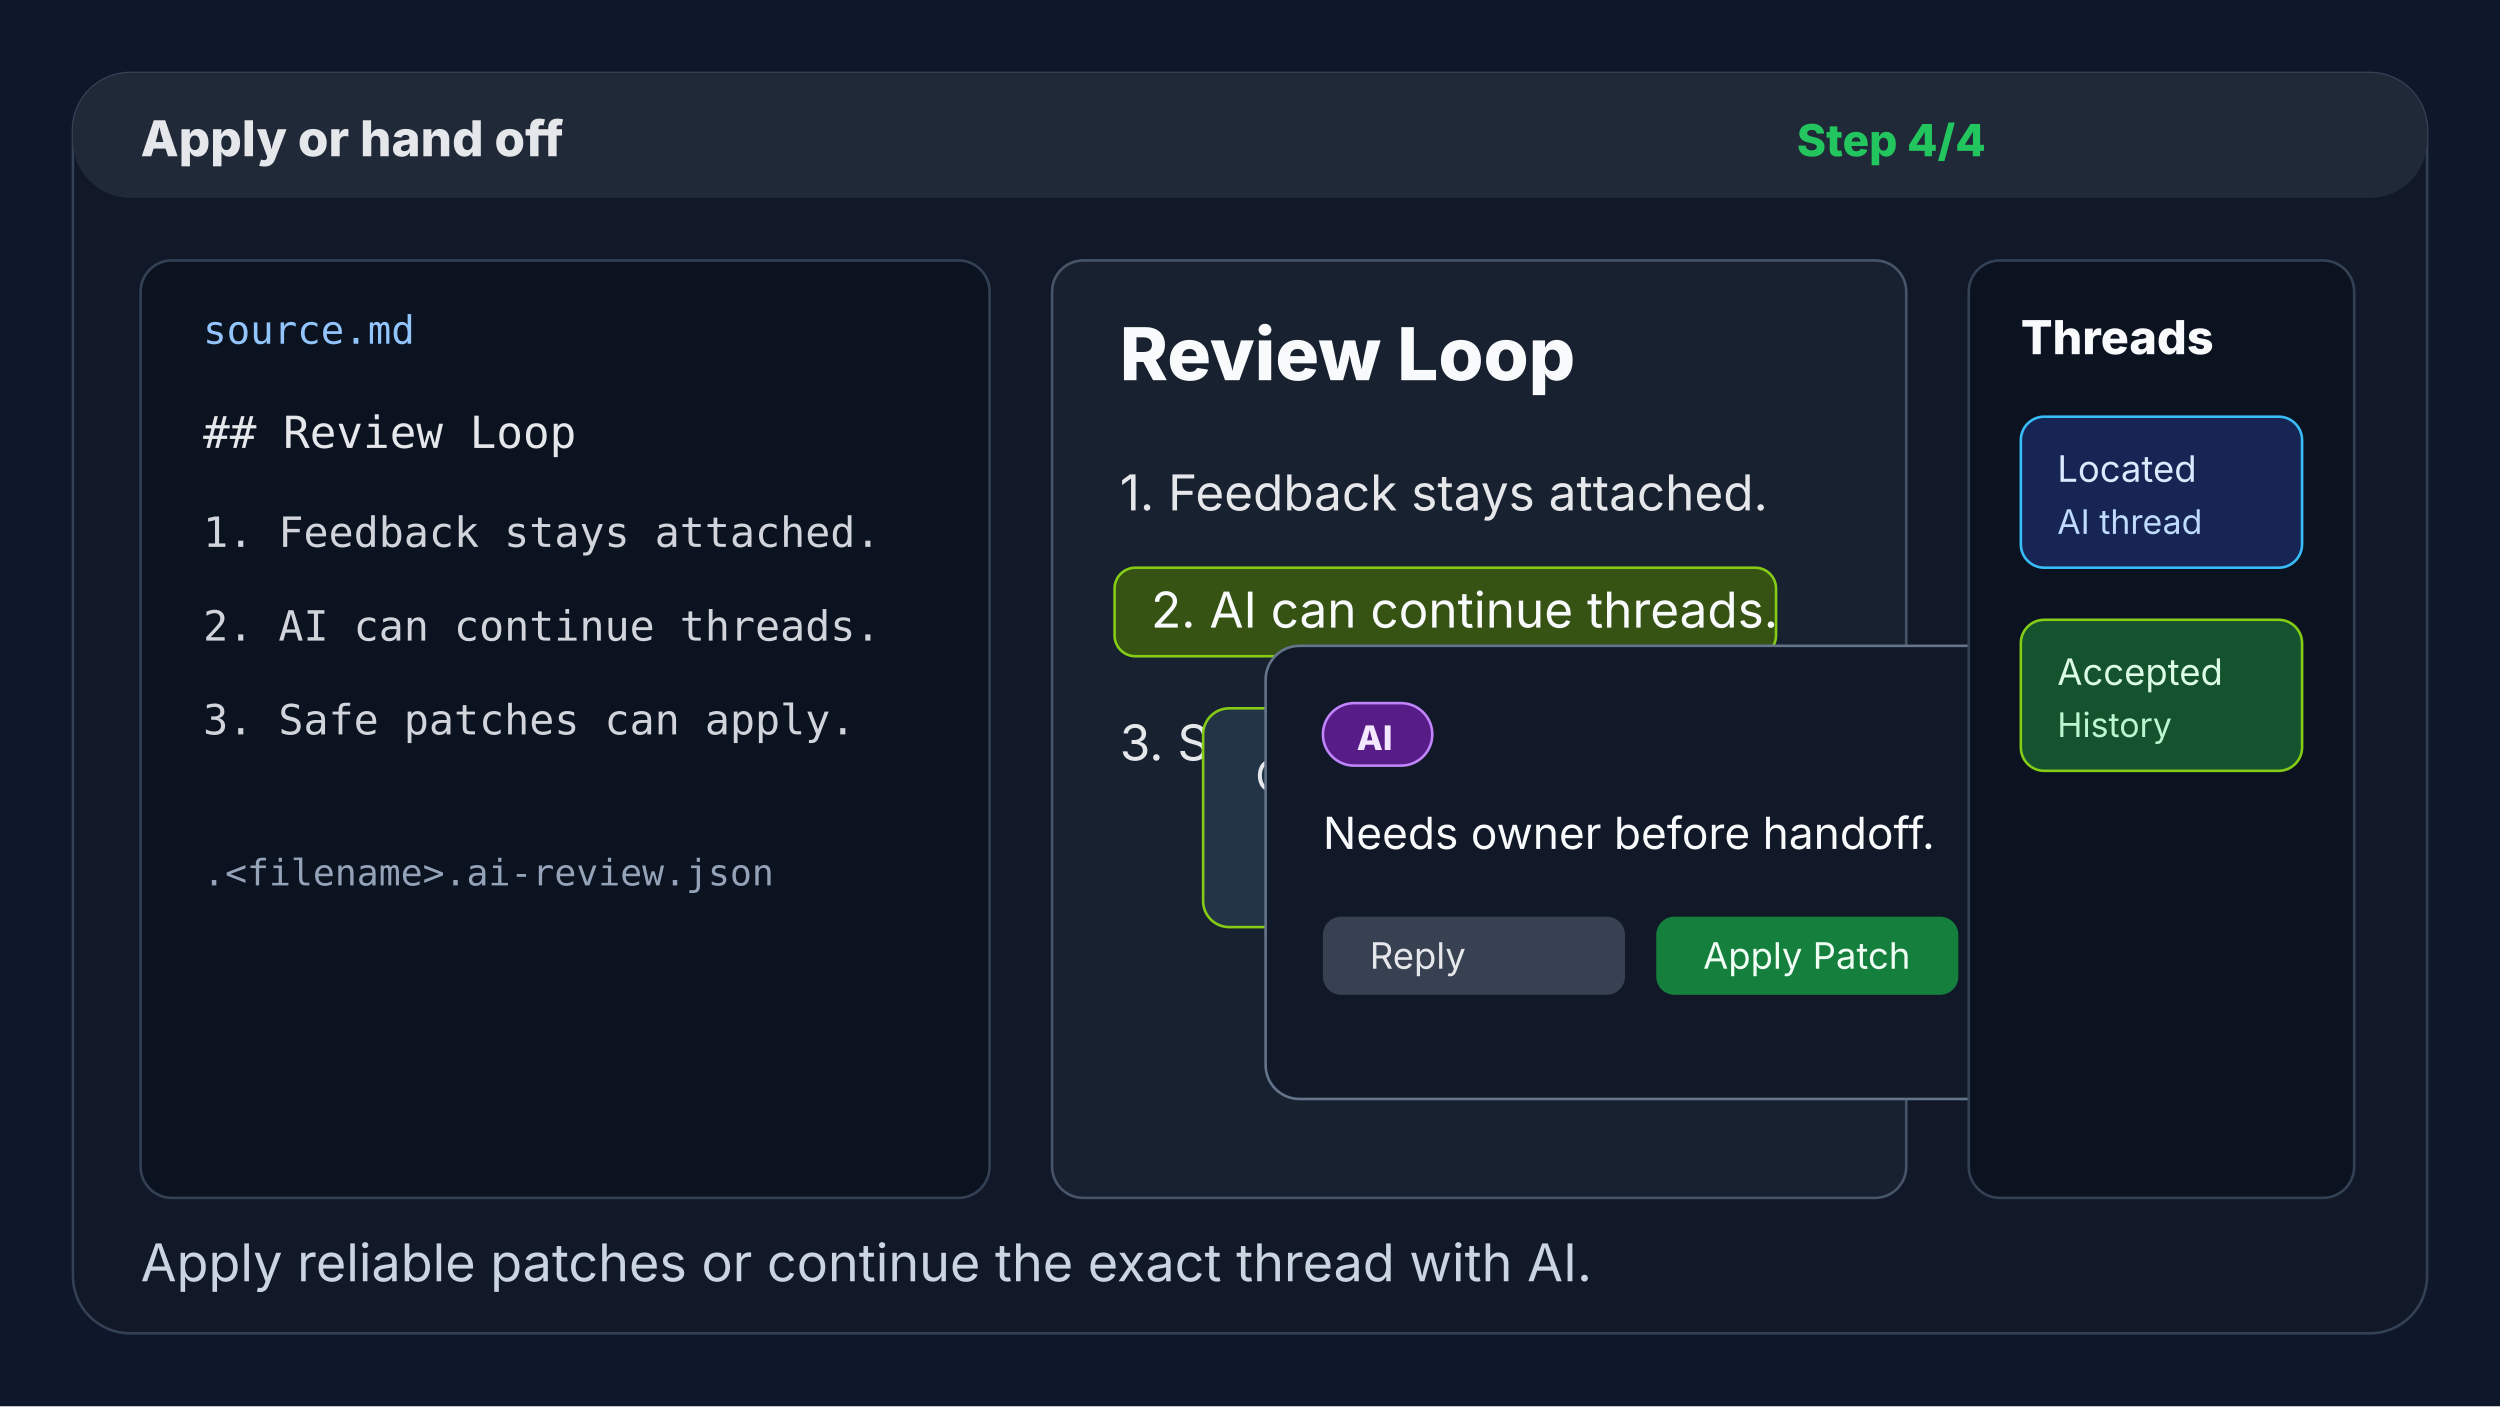
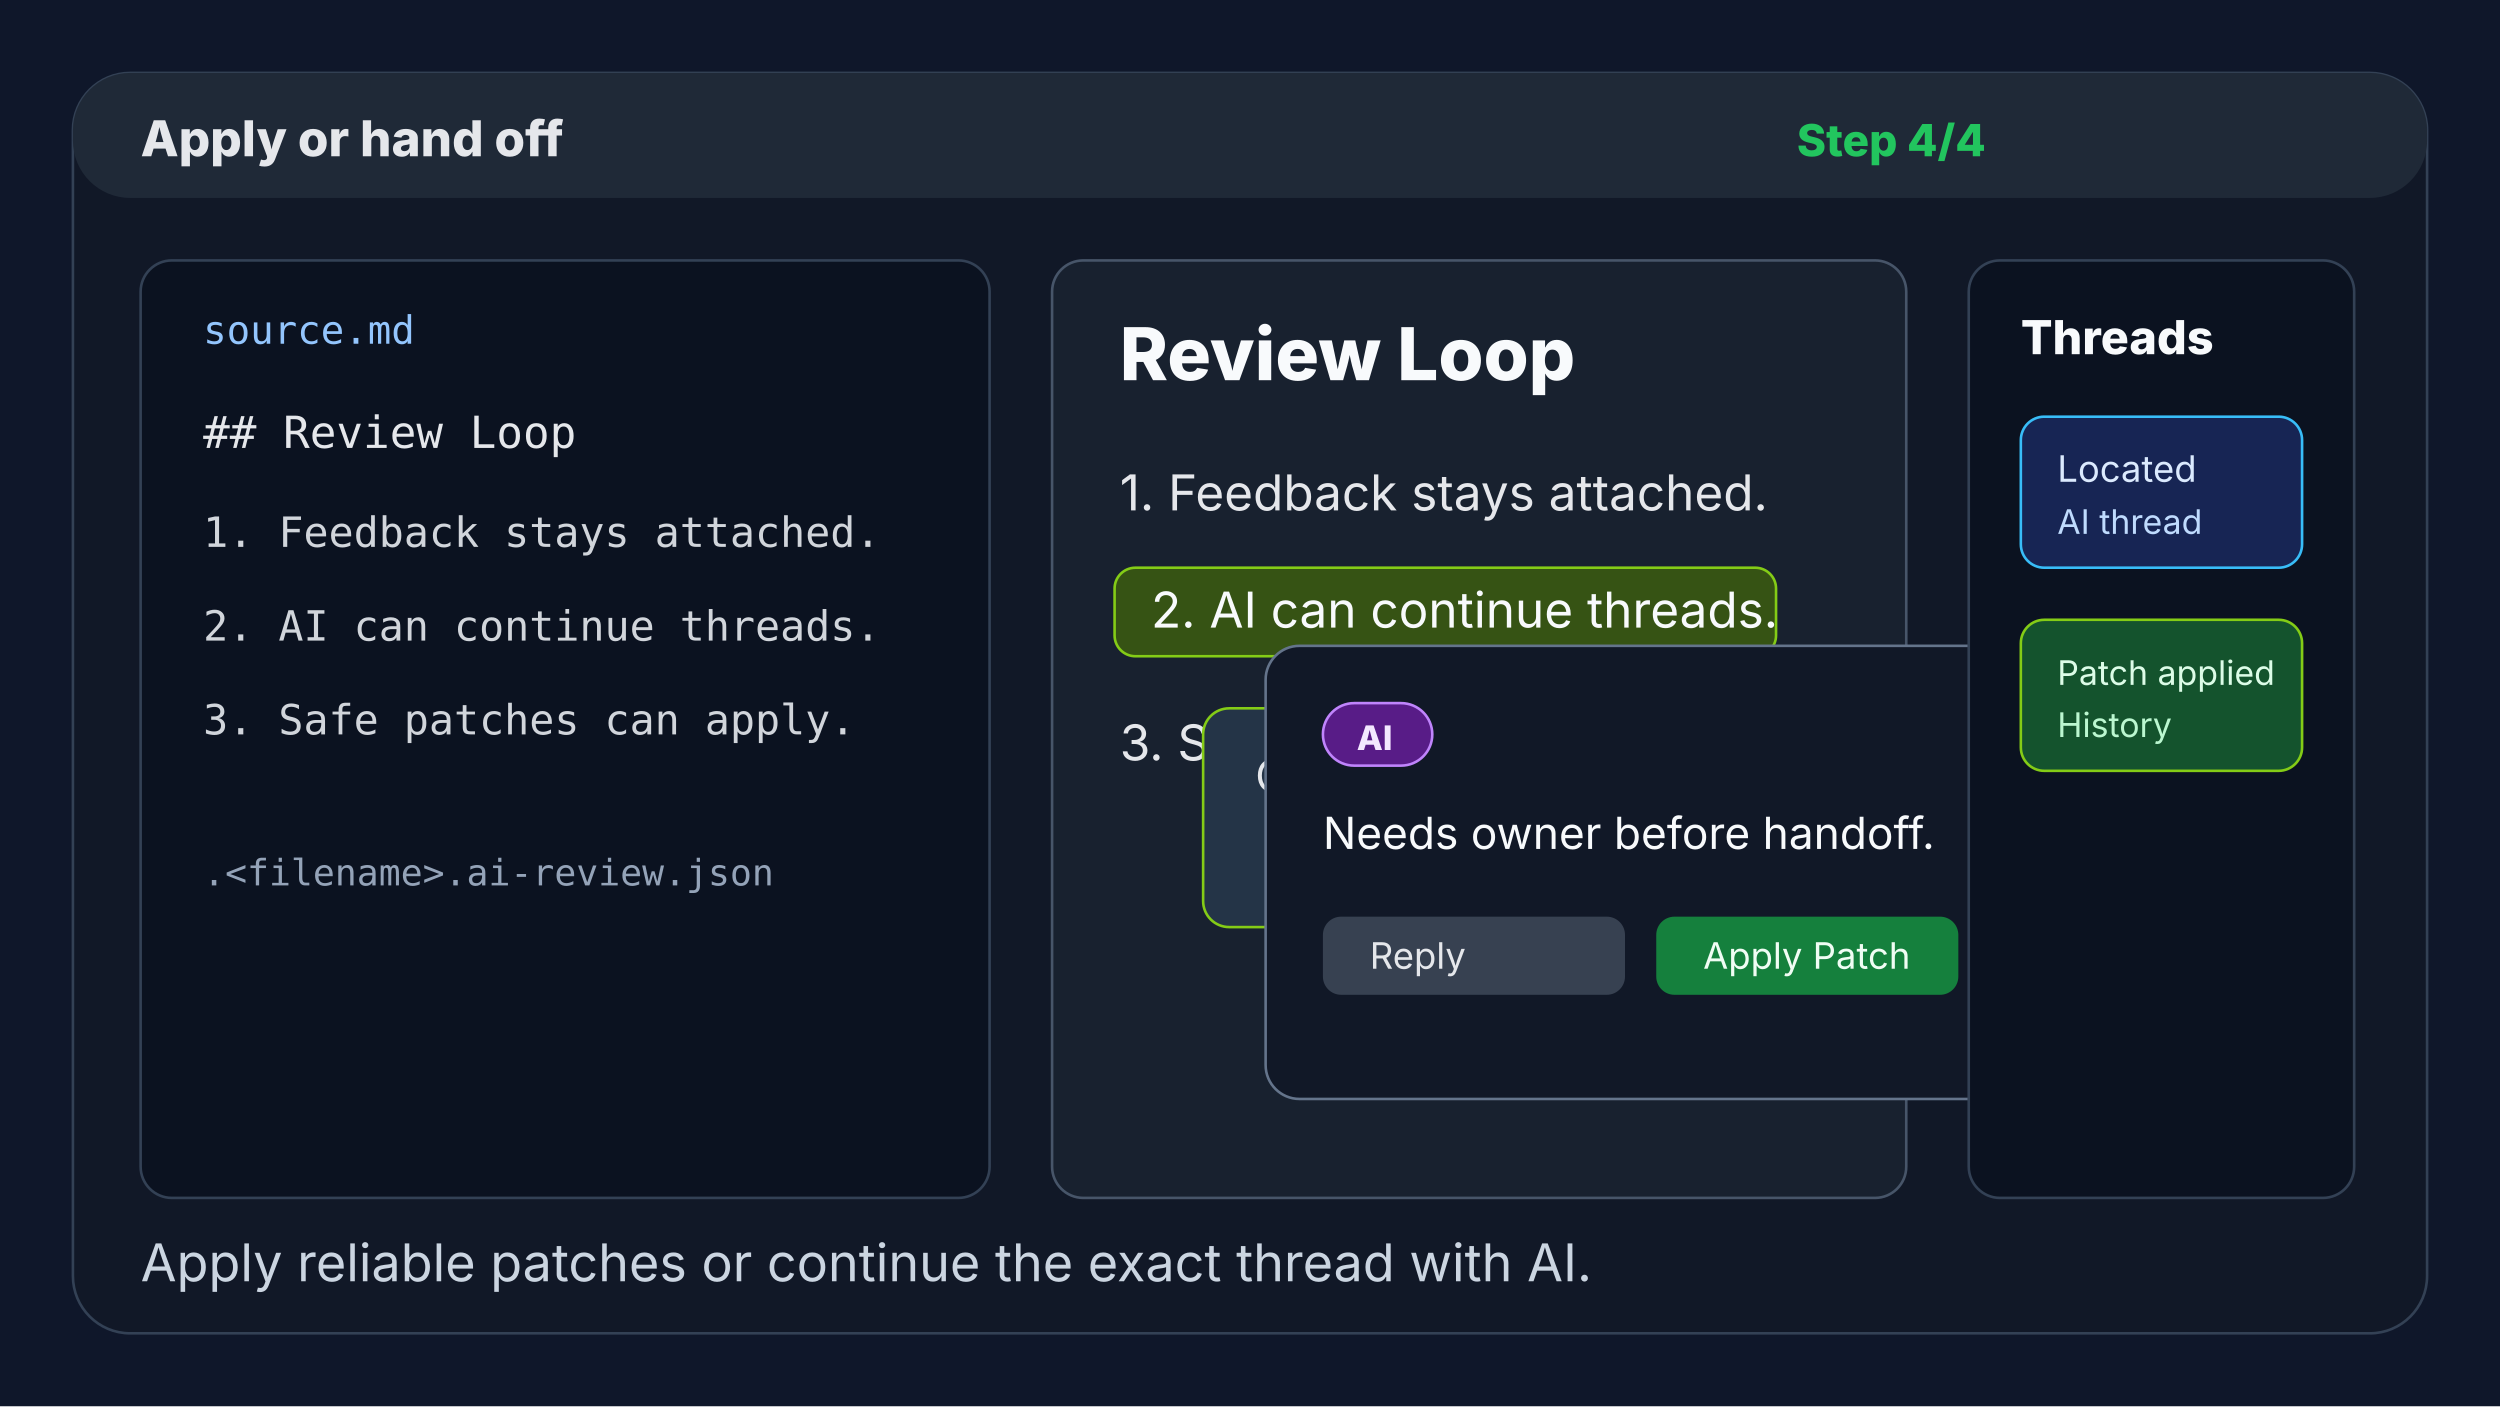
<svg xmlns="http://www.w3.org/2000/svg" width="960" height="540" viewBox="0 0 960 540" role="img" aria-labelledby="title desc">
  <rect width="960" height="540" fill="#0f172a" />
  <rect x="28" y="28" width="904" height="484" rx="22" fill="#111827" stroke="#334155" />
  <rect x="28" y="28" width="904" height="48" rx="22" fill="#1f2937" />
  <text x="54" y="60" fill="#e5e7eb" font-size="19" font-family="Inter, Arial, sans-serif" font-weight="800">Apply or hand off</text>
  <text x="690" y="60" fill="#22c55e" font-size="17" font-family="Inter, Arial, sans-serif" font-weight="800">Step 4/4</text>
  <rect x="54" y="100" width="326" height="360" rx="12" fill="#0b1220" stroke="#334155" />
  <text x="78" y="132" fill="#93c5fd" font-size="15" font-family="SFMono-Regular, Menlo, monospace">source.md</text>
  <text x="78" y="172" fill="#e5e7eb" font-size="17" font-family="SFMono-Regular, Menlo, monospace">## Review Loop</text>
  <text x="78" y="210" fill="#d1d5db" font-size="16" font-family="SFMono-Regular, Menlo, monospace">1. Feedback stays attached.</text>
  <text x="78" y="246" fill="#d1d5db" font-size="16" font-family="SFMono-Regular, Menlo, monospace">2. AI can continue threads.</text>
  <text x="78" y="282" fill="#d1d5db" font-size="16" font-family="SFMono-Regular, Menlo, monospace">3. Safe patches can apply.</text>
  <text x="78" y="340" fill="#94a3b8" font-size="14" font-family="SFMono-Regular, Menlo, monospace">.&lt;filename&gt;.ai-review.json</text>
  <rect x="404" y="100" width="328" height="360" rx="12" fill="#18212f" stroke="#475569" />
  <text x="430" y="146" fill="#f8fafc" font-size="28" font-family="Inter, Arial, sans-serif" font-weight="800">Review Loop</text>
  <text x="430" y="196" fill="#e5e7eb" font-size="19" font-family="Inter, Arial, sans-serif">1. Feedback stays attached.</text>
  <rect x="428" y="218" width="254" height="34" rx="8" fill="#365314" stroke="#84cc16" />
  <text x="442" y="241" fill="#f8fafc" font-size="19" font-family="Inter, Arial, sans-serif">2. AI can continue threads.</text>
  <text x="430" y="292" fill="#e5e7eb" font-size="19" font-family="Inter, Arial, sans-serif">3. Safe patches can apply.</text>
  <rect x="462" y="272" width="220" height="84" rx="10" fill="#243447" stroke="#84cc16" />
  <text x="482" y="304" fill="#e5e7eb" font-size="17" font-family="Inter, Arial, sans-serif">Comment on selected text</text>
  <rect x="584" y="318" width="76" height="28" rx="7" fill="#15803d" />
  <text x="603" y="338" fill="#f0fdf4" font-size="14" font-family="Inter, Arial, sans-serif" font-weight="700">Save</text>
  <rect x="486" y="248" width="286" height="174" rx="13" fill="#111827" stroke="#64748b" />
  <rect x="508" y="270" width="42" height="24" rx="12" fill="#581c87" stroke="#c084fc" />
  <text x="521" y="288" fill="#f3e8ff" font-size="13" font-family="Inter, Arial, sans-serif" font-weight="800">AI</text>
  <text x="508" y="326" fill="#f8fafc" font-size="17" font-family="Inter, Arial, sans-serif">Needs owner before handoff.</text>
  <rect x="508" y="352" width="116" height="30" rx="7" fill="#374151" />
  <text x="526" y="372" fill="#e5e7eb" font-size="14" font-family="Inter, Arial, sans-serif">Reply</text>
  <rect x="636" y="352" width="116" height="30" rx="7" fill="#15803d" />
  <text x="654" y="372" fill="#f0fdf4" font-size="14" font-family="Inter, Arial, sans-serif">Apply Patch</text>
  <rect x="756" y="100" width="148" height="360" rx="12" fill="#0b1220" stroke="#334155" />
  <text x="776" y="136" fill="#f8fafc" font-size="18" font-family="Inter, Arial, sans-serif" font-weight="800">Threads</text>
  <rect x="776" y="160" width="108" height="58" rx="9" fill="#172554" stroke="#38bdf8" />
  <text x="790" y="185" fill="#dbeafe" font-size="14" font-family="Inter, Arial, sans-serif">Located</text>
  <text x="790" y="205" fill="#bfdbfe" font-size="13" font-family="Inter, Arial, sans-serif">AI thread</text>
  <rect x="776" y="238" width="108" height="58" rx="9" fill="#14532d" stroke="#84cc16" />
-   <text x="790" y="263" fill="#dcfce7" font-size="14" font-family="Inter, Arial, sans-serif">Accepted</text>
+   <text x="790" y="263" fill="#dcfce7" font-size="13" font-family="Inter, Arial, sans-serif">Patch applied</text>
  <text x="790" y="283" fill="#bbf7d0" font-size="13" font-family="Inter, Arial, sans-serif">History</text>
  <text x="54" y="492" fill="#cbd5e1" font-size="20" font-family="Inter, Arial, sans-serif">Apply reliable patches or continue the exact thread with AI.</text>
</svg>
